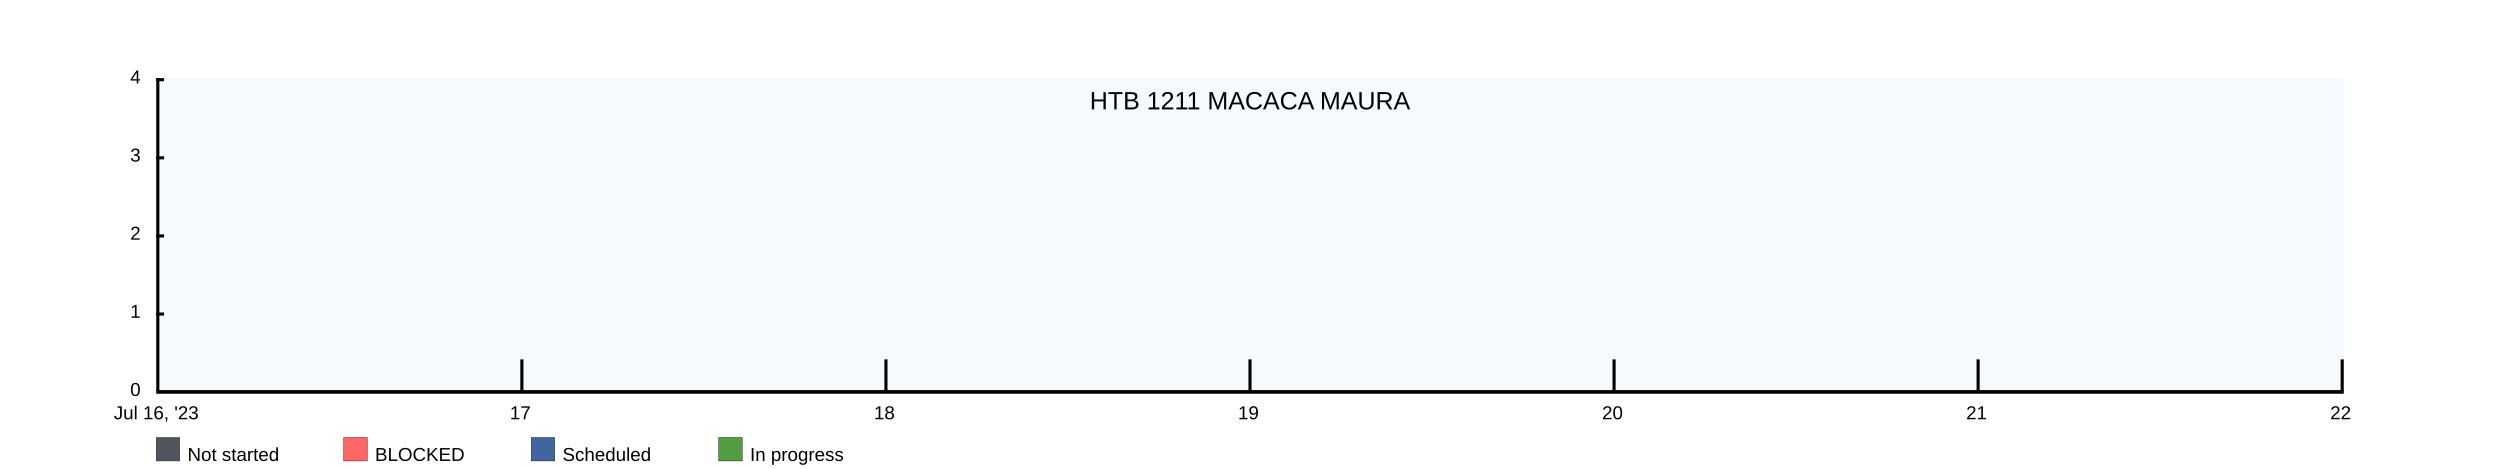
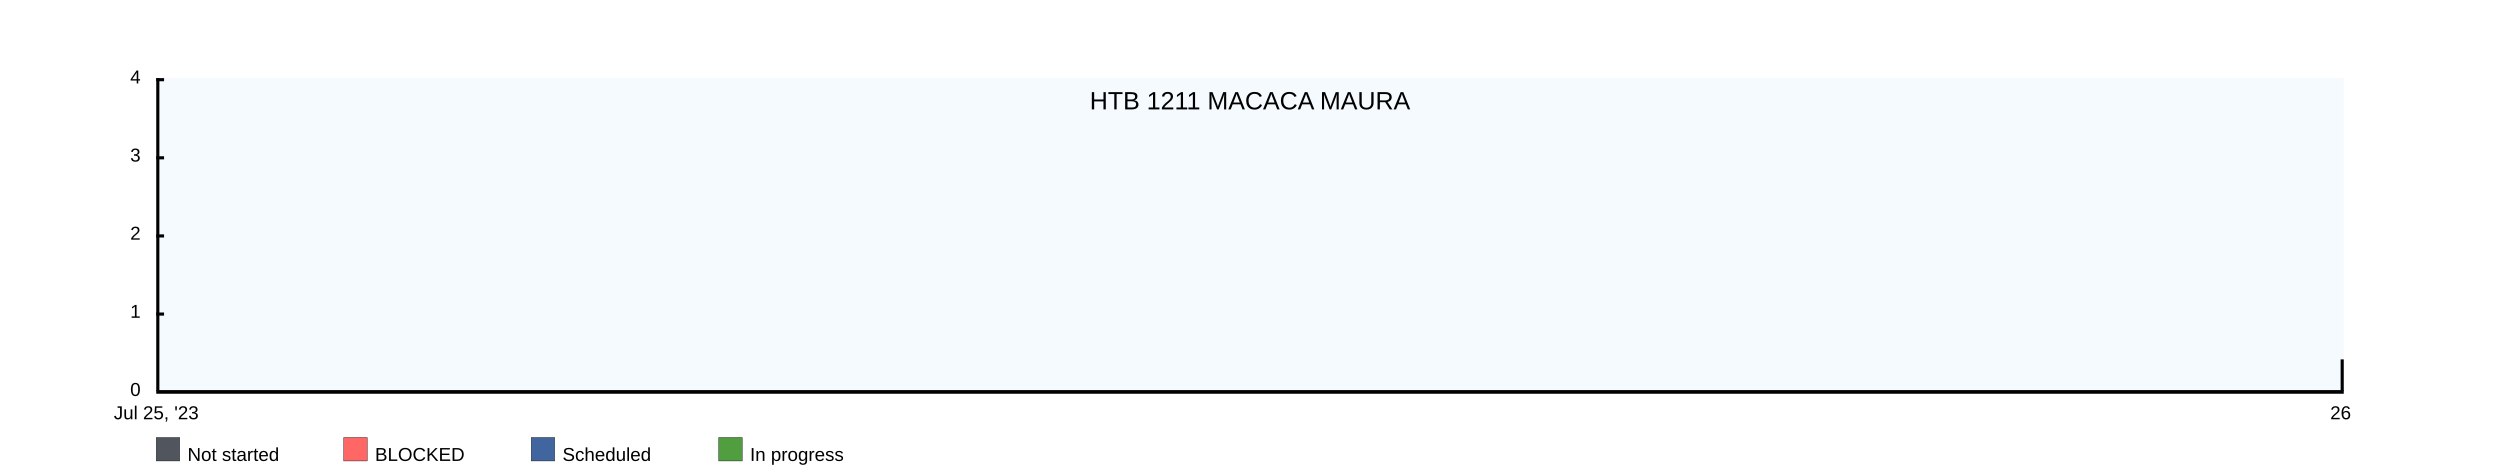
<svg xmlns="http://www.w3.org/2000/svg" width="1600" height="300">
  <rect x="100" y="50" width="1400" height="200" fill="rgba(221, 239, 250, .3)" />
  <clipPath id="theGraph">
    <rect x="100" y="50" width="1400" height="200" fill="black" />
  </clipPath>
  <rect x="100" y="280" width="15" height="15" fill="#51565E" stroke="black" stroke-width="0.25" />
  <text x="120" y="295" font-family="Arial" font-size="12" fill="black">Not started</text>
  <rect x="220" y="280" width="15" height="15" fill="#FF6666" stroke="black" stroke-width="0.25" />
  <text x="240" y="295" font-family="Arial" font-size="12" fill="black">BLOCKED</text>
  <rect x="340" y="280" width="15" height="15" fill="#41659E" stroke="black" stroke-width="0.25" />
  <text x="360" y="295" font-family="Arial" font-size="12" fill="black">Scheduled</text>
  <rect x="460" y="280" width="15" height="15" fill="#519E41" stroke="black" stroke-width="0.25" />
  <text x="480" y="295" font-family="Arial" font-size="12" fill="black">In progress</text>
-   <path d="M 100 250 M 100 250 C 100 250 333.333 250 333.333 250 C 333.333 250 566.667 250 566.667 250 C 566.667 250 800 250 800 250 C 800 250 1033.333 250 1033.333 250 C 1033.333 250 1266.667 250 1266.667 250 C 1266.667 250 1500 250 1500 250 C 1500 250 1500 250 1500 250 C 1500 250 100 250 100 250 Z" fill="#519E41" stroke="black" stroke-width="0.25" />
-   <path d="M 100 250 M 100 250 C 100 250 333.333 250 333.333 250 C 333.333 250 566.667 250 566.667 250 C 566.667 250 800 250 800 250 C 800 250 1033.333 250 1033.333 250 C 1033.333 250 1266.667 250 1266.667 250 C 1266.667 250 1500 250 1500 250 C 1500 250 1500 250 1500 250 C 1500 250 100 250 100 250 Z" fill="#41659E" stroke="black" stroke-width="0.25" />
-   <path d="M 100 250 M 100 250 C 100 250 333.333 250 333.333 250 C 333.333 250 566.667 250 566.667 250 C 566.667 250 800 250 800 250 C 800 250 1033.333 250 1033.333 250 C 1033.333 250 1266.667 250 1266.667 250 C 1266.667 250 1500 250 1500 250 C 1500 250 1500 250 1500 250 C 1500 250 100 250 100 250 Z" fill="#FF6666" stroke="black" stroke-width="0.25" />
-   <path d="M 100 250 M 100 250 C 100 250 333.333 250 333.333 250 C 333.333 250 566.667 250 566.667 250 C 566.667 250 800 250 800 250 C 800 250 1033.333 250 1033.333 250 C 1033.333 250 1266.667 250 1266.667 250 C 1266.667 250 1500 250 1500 250 C 1500 250 1500 250 1500 250 C 1500 250 100 250 100 250 Z" fill="#51565E" stroke="black" stroke-width="0.25" />
+   <path d="M 100 250 M 100 250 C 100 250 1500 250 1500 250 C 1500 250 1500 250 1500 250 C 1500 250 100 250 100 250 Z" fill="#519E41" stroke="black" stroke-width="0.25" />
+   <path d="M 100 250 M 100 250 C 100 250 1500 250 1500 250 C 1500 250 1500 250 1500 250 C 1500 250 100 250 100 250 Z" fill="#41659E" stroke="black" stroke-width="0.25" />
+   <path d="M 100 250 M 100 250 C 100 250 1500 250 1500 250 C 1500 250 1500 250 1500 250 C 1500 250 100 250 100 250 Z" fill="#FF6666" stroke="black" stroke-width="0.25" />
+   <path d="M 100 250 M 100 250 C 100 250 1500 250 1500 250 C 1500 250 1500 250 1500 250 C 1500 250 100 250 100 250 Z" fill="#51565E" stroke="black" stroke-width="0.25" />
  <text x="800" y="70" font-family="Arial" font-size="16" fill="black" text-anchor="middle" alignment-baseline="middle">HTB 1211 MACACA MAURA</text>
  <rect x="100" y="250" width="1400" height="2" fill="black" />
  <rect x="100" y="50" width="5" height="2" fill="black" />
  <rect x="100" y="100" width="5" height="2" fill="black" />
  <rect x="100" y="150" width="5" height="2" fill="black" />
  <rect x="100" y="200" width="5" height="2" fill="black" />
  <text x="90" y="50" font-family="Arial" font-size="12" fill="black" text-anchor="end" dominant-baseline="middle">4</text>
  <text x="90" y="100" font-family="Arial" font-size="12" fill="black" text-anchor="end" dominant-baseline="middle">3</text>
  <text x="90" y="150" font-family="Arial" font-size="12" fill="black" text-anchor="end" dominant-baseline="middle">2</text>
  <text x="90" y="200" font-family="Arial" font-size="12" fill="black" text-anchor="end" dominant-baseline="middle">1</text>
  <text x="90" y="250" font-family="Arial" font-size="12" fill="black" text-anchor="end" dominant-baseline="middle">0</text>
-   <text x="100" y="260" font-family="Arial" fill="black" text-anchor="middle" dominant-baseline="hanging">Jul 16, '23</text>
-   <text x="333" y="260" font-family="Arial" fill="black" text-anchor="middle" dominant-baseline="hanging">17</text>
-   <text x="566" y="260" font-family="Arial" fill="black" text-anchor="middle" dominant-baseline="hanging">18</text>
-   <text x="799" y="260" font-family="Arial" fill="black" text-anchor="middle" dominant-baseline="hanging">19</text>
-   <text x="1032" y="260" font-family="Arial" fill="black" text-anchor="middle" dominant-baseline="hanging">20</text>
-   <text x="1265" y="260" font-family="Arial" fill="black" text-anchor="middle" dominant-baseline="hanging">21</text>
-   <text x="1498" y="260" font-family="Arial" fill="black" text-anchor="middle" dominant-baseline="hanging">22</text>
+   <text x="100" y="260" font-family="Arial" fill="black" text-anchor="middle" dominant-baseline="hanging">Jul 25, '23</text>
+   <text x="1498" y="260" font-family="Arial" fill="black" text-anchor="middle" dominant-baseline="hanging">26</text>
  <rect x="100" y="50" width="2" height="200" fill="black" />
-   <rect x="333" y="230" width="2" height="20" fill="black" />
-   <rect x="566" y="230" width="2" height="20" fill="black" />
-   <rect x="799" y="230" width="2" height="20" fill="black" />
-   <rect x="1032" y="230" width="2" height="20" fill="black" />
-   <rect x="1265" y="230" width="2" height="20" fill="black" />
  <rect x="1498" y="230" width="2" height="20" fill="black" />
</svg>
